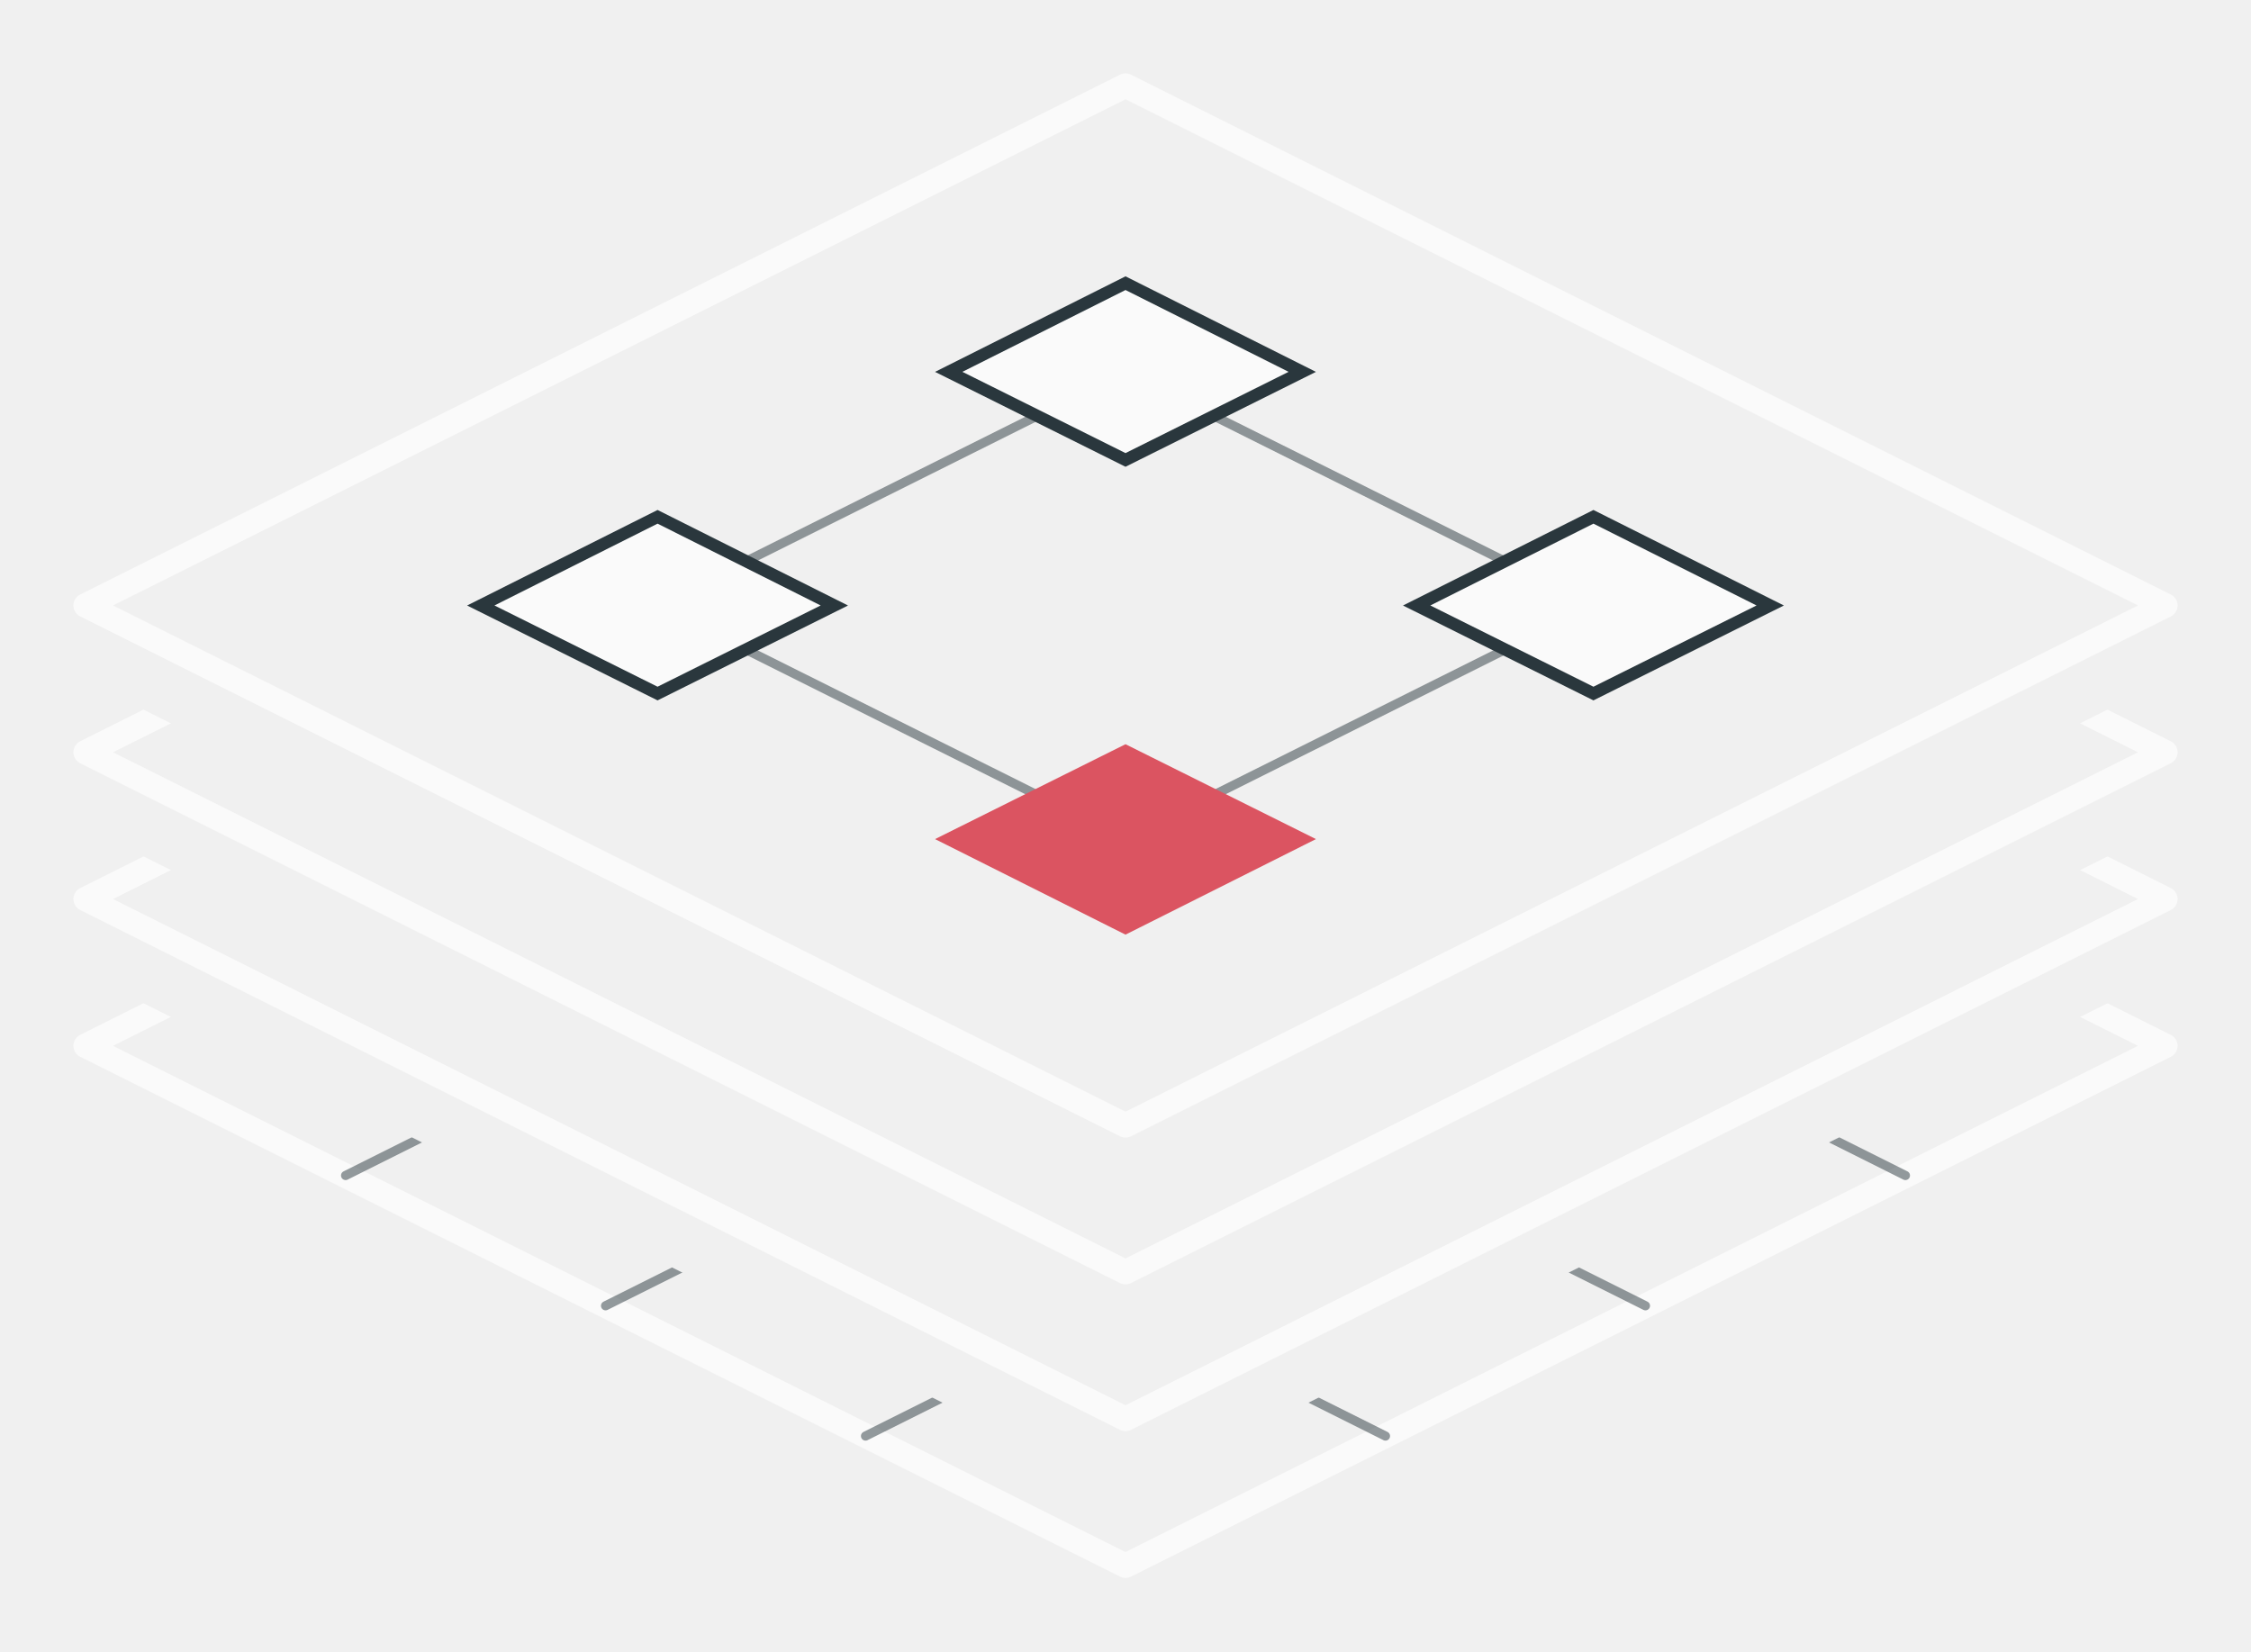
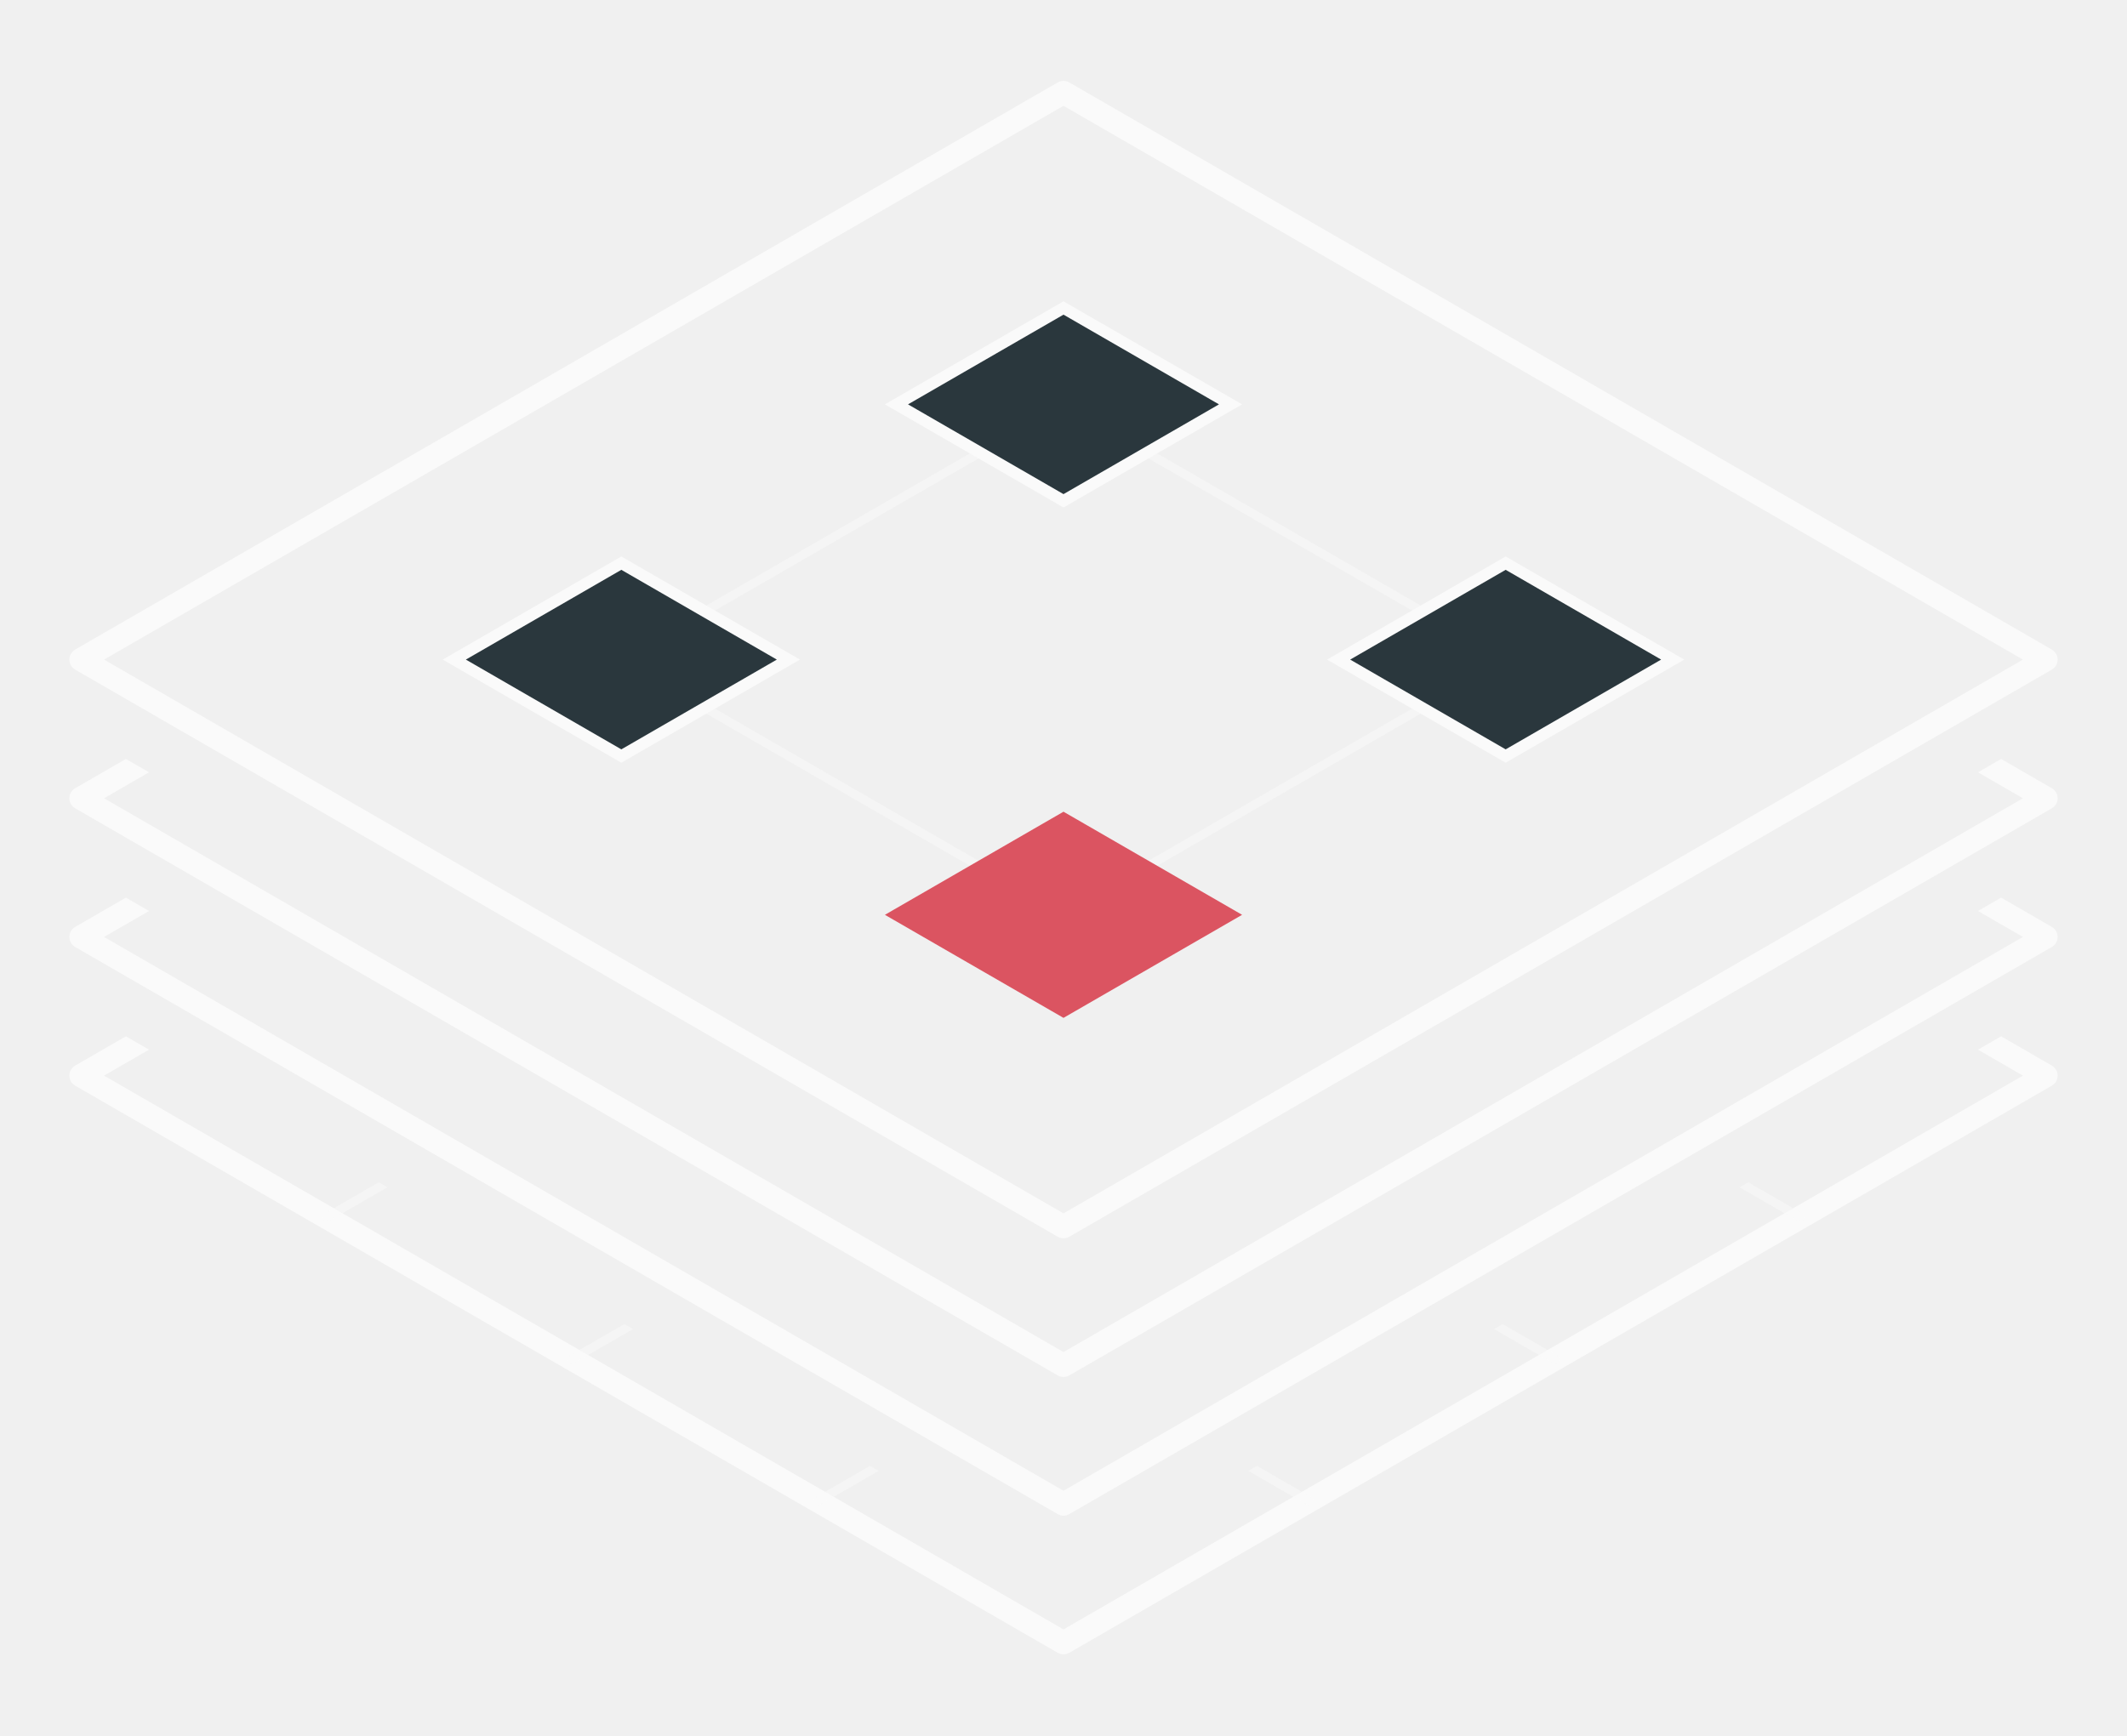
- <svg xmlns="http://www.w3.org/2000/svg" viewBox="16 170 368 270" width="368" height="270" role="img" aria-label="Tessaract Systems">
+ <svg xmlns="http://www.w3.org/2000/svg" viewBox="16 154.85 368 300.3" width="368" height="300.3" role="img" aria-label="Tessaract Systems">
  <defs>
    <mask id="m0" maskUnits="userSpaceOnUse" x="0" y="0" width="760" height="610">
      <rect x="0" y="0" width="760" height="610" fill="#fff" />
-       <polygon points="200,232 370,317 200,402 30,317" fill="#000" stroke="#000" stroke-width="22" stroke-linejoin="round" />
-       <polygon points="200,208 370,293 200,378 30,293" fill="#000" stroke="#000" stroke-width="22" stroke-linejoin="round" />
-       <polygon points="200,184 370,269 200,354 30,269" fill="#000" stroke="#000" stroke-width="22" stroke-linejoin="round" />
+       <polygon points="200,218.85 370,317 200,415.15 30,317" fill="#000" stroke="#000" stroke-width="22" stroke-linejoin="round" />
+       <polygon points="200,194.85 370,293 200,391.15 30,293" fill="#000" stroke="#000" stroke-width="22" stroke-linejoin="round" />
+       <polygon points="200,170.85 370,269 200,367.15 30,269" fill="#000" stroke="#000" stroke-width="22" stroke-linejoin="round" />
    </mask>
    <mask id="m1" maskUnits="userSpaceOnUse" x="0" y="0" width="760" height="610">
      <rect x="0" y="0" width="760" height="610" fill="#fff" />
-       <polygon points="200,208 370,293 200,378 30,293" fill="#000" stroke="#000" stroke-width="22" stroke-linejoin="round" />
-       <polygon points="200,184 370,269 200,354 30,269" fill="#000" stroke="#000" stroke-width="22" stroke-linejoin="round" />
+       <polygon points="200,194.85 370,293 200,391.15 30,293" fill="#000" stroke="#000" stroke-width="22" stroke-linejoin="round" />
+       <polygon points="200,170.85 370,269 200,367.15 30,269" fill="#000" stroke="#000" stroke-width="22" stroke-linejoin="round" />
    </mask>
    <mask id="m2" maskUnits="userSpaceOnUse" x="0" y="0" width="760" height="610">
      <rect x="0" y="0" width="760" height="610" fill="#fff" />
-       <polygon points="200,184 370,269 200,354 30,269" fill="#000" stroke="#000" stroke-width="22" stroke-linejoin="round" />
+       <polygon points="200,170.85 370,269 200,367.15 30,269" fill="#000" stroke="#000" stroke-width="22" stroke-linejoin="round" />
    </mask>
  </defs>
  <g mask="url(#m0)">
-     <polygon points="200,256 370,341 200,426 30,341" fill="none" stroke="#FAFAFA" stroke-width="4" stroke-linejoin="round" />
-     <path d="M242.5,277.2 L72.5,362.2 M285,298.5 L115,383.5 M327.5,319.8 L157.5,404.8 M157.5,277.2 L327.5,362.2 M115,298.5 L285,383.5 M72.5,319.8 L242.5,404.8" fill="none" stroke="#2A373D" stroke-width="1.5" stroke-linecap="round" opacity=".5" />
+     <polygon points="200,242.85 370,341 200,439.15 30,341" fill="none" stroke="#FAFAFA" stroke-width="4" stroke-linejoin="round" />
+     <path d="M72.5,365.54 L242.5,267.39 M115,390.07 L285,291.93 M157.5,414.61 L327.5,316.46 M157.5,267.39 L327.5,365.54 M115,291.93 L285,390.07 M72.5,316.46 L242.5,414.61" fill="none" stroke="#FAFAFA" stroke-width="1.5" stroke-linecap="round" opacity=".5" />
  </g>
  <g mask="url(#m1)">
-     <polygon points="200,232 370,317 200,402 30,317" fill="none" stroke="#FAFAFA" stroke-width="4" stroke-linejoin="round" />
-     <path d="M195.8,319.1 L191.5,274.5" fill="none" stroke="#2A373D" stroke-width="2" opacity=".75" />
-     <path d="M195.8,319.1 L289.2,314.9" fill="none" stroke="#2A373D" stroke-width="2" opacity=".75" />
-     <path d="M195.8,319.1 L106.5,321.2" fill="none" stroke="#2A373D" stroke-width="2" opacity=".75" />
-     <path d="M195.8,319.1 L204.2,361.6" fill="none" stroke="#2A373D" stroke-width="2" opacity=".75" />
-     <path d="M191.5,274.5 L289.2,314.9 M204.2,361.6 L106.5,321.2" fill="none" stroke="#2A373D" stroke-width="2" opacity=".75" />
-     <ellipse cx="191.5" cy="274.5" rx="10.8" ry="5.4" fill="#FAFAFA" stroke="#2A373D" stroke-width="2" />
-     <ellipse cx="289.2" cy="314.9" rx="10.8" ry="5.4" fill="#FAFAFA" stroke="#2A373D" stroke-width="2" />
-     <ellipse cx="106.5" cy="321.2" rx="10.8" ry="5.4" fill="#FAFAFA" stroke="#2A373D" stroke-width="2" />
-     <ellipse cx="204.2" cy="361.6" rx="10.8" ry="5.4" fill="#FAFAFA" stroke="#2A373D" stroke-width="2" />
-     <ellipse cx="195.8" cy="319.1" rx="15.6" ry="7.8" fill="#2A373D" stroke="#2A373D" stroke-width="2" />
+     <polygon points="200,218.85 370,317 200,415.15 30,317" fill="none" stroke="#FAFAFA" stroke-width="4" stroke-linejoin="round" />
+     <path d="M195.8,319.42 L191.5,267.93" fill="none" stroke="#FAFAFA" stroke-width="2" opacity=".75" />
+     <path d="M195.8,319.42 L289.2,314.58" fill="none" stroke="#FAFAFA" stroke-width="2" opacity=".75" />
+     <path d="M195.8,319.42 L106.5,321.85" fill="none" stroke="#FAFAFA" stroke-width="2" opacity=".75" />
+     <path d="M195.8,319.42 L204.2,368.5" fill="none" stroke="#FAFAFA" stroke-width="2" opacity=".75" />
+     <path d="M191.5,267.93 L289.2,314.58 M204.2,368.5 L106.5,321.85" fill="none" stroke="#FAFAFA" stroke-width="2" opacity=".75" />
+     <ellipse cx="191.5" cy="267.93" rx="10.8" ry="6.24" fill="#2A373D" stroke="#FAFAFA" stroke-width="2" />
+     <ellipse cx="289.2" cy="314.58" rx="10.8" ry="6.24" fill="#2A373D" stroke="#FAFAFA" stroke-width="2" />
+     <ellipse cx="106.5" cy="321.85" rx="10.8" ry="6.24" fill="#2A373D" stroke="#FAFAFA" stroke-width="2" />
+     <ellipse cx="204.2" cy="368.5" rx="10.8" ry="6.24" fill="#2A373D" stroke="#FAFAFA" stroke-width="2" />
+     <ellipse cx="195.8" cy="319.42" rx="15.6" ry="9.01" fill="#FAFAFA" stroke="#FAFAFA" stroke-width="2" />
  </g>
  <g mask="url(#m2)">
-     <polygon points="200,208 370,293 200,378 30,293" fill="none" stroke="#FAFAFA" stroke-width="4" stroke-linejoin="round" />
-     <polygon points="200,235.2 315.6,293 200,350.8 84.4,293" fill="none" stroke="#2A373D" stroke-width="2" stroke-dasharray="7 8" opacity=".75" />
-     <polygon points="200,265.8 254.4,293 200,320.2 145.6,293" fill="none" stroke="#2A373D" stroke-width="2" opacity=".75" />
-     <ellipse cx="200" cy="293" rx="9.6" ry="4.8" fill="#DB5461" />
+     <polygon points="200,194.85 370,293 200,391.15 30,293" fill="none" stroke="#FAFAFA" stroke-width="4" stroke-linejoin="round" />
+     <polygon points="200,226.26 315.6,293 200,359.74 84.4,293" fill="none" stroke="#FAFAFA" stroke-width="2" stroke-dasharray="7 8" opacity=".75" />
+     <polygon points="200,261.59 254.4,293 200,324.41 145.6,293" fill="none" stroke="#FAFAFA" stroke-width="2" opacity=".75" />
+     <ellipse cx="200" cy="293" rx="9.6" ry="5.54" fill="#DB5461" />
  </g>
  <g>
-     <polygon points="200,184 370,269 200,354 30,269" fill="none" stroke="#FAFAFA" stroke-width="4" stroke-linejoin="round" />
-     <polygon points="200,230.8 276.5,269 200,307.2 123.5,269" fill="none" stroke="#2A373D" stroke-width="1.5" opacity=".5" />
-     <polygon points="200,216.3 228.9,230.8 200,245.2 171.1,230.8" fill="#FAFAFA" stroke="#2A373D" stroke-width="2" />
-     <polygon points="276.5,254.5 305.4,269 276.5,283.4 247.6,269" fill="#FAFAFA" stroke="#2A373D" stroke-width="2" />
-     <polygon points="123.5,254.5 152.4,269 123.5,283.4 94.6,269" fill="#FAFAFA" stroke="#2A373D" stroke-width="2" />
-     <polygon points="200,292.8 228.9,307.2 200,321.7 171.1,307.2" fill="#DB5461" stroke="#DB5461" stroke-width="2" />
+     <polygon points="200,170.85 370,269 200,367.15 30,269" fill="none" stroke="#FAFAFA" stroke-width="4" stroke-linejoin="round" />
+     <polygon points="200,224.83 276.5,269 200,313.17 123.5,269" fill="none" stroke="#FAFAFA" stroke-width="1.5" opacity=".5" />
+     <polygon points="200,208.15 228.9,224.83 200,241.52 171.1,224.83" fill="#2A373D" stroke="#FAFAFA" stroke-width="2" />
+     <polygon points="276.5,252.31 305.4,269 276.5,285.69 247.6,269" fill="#2A373D" stroke="#FAFAFA" stroke-width="2" />
+     <polygon points="123.5,252.31 152.4,269 123.5,285.69 94.6,269" fill="#2A373D" stroke="#FAFAFA" stroke-width="2" />
+     <polygon points="200,296.48 228.9,313.17 200,329.85 171.1,313.17" fill="#DB5461" stroke="#DB5461" stroke-width="2" />
  </g>
</svg>
